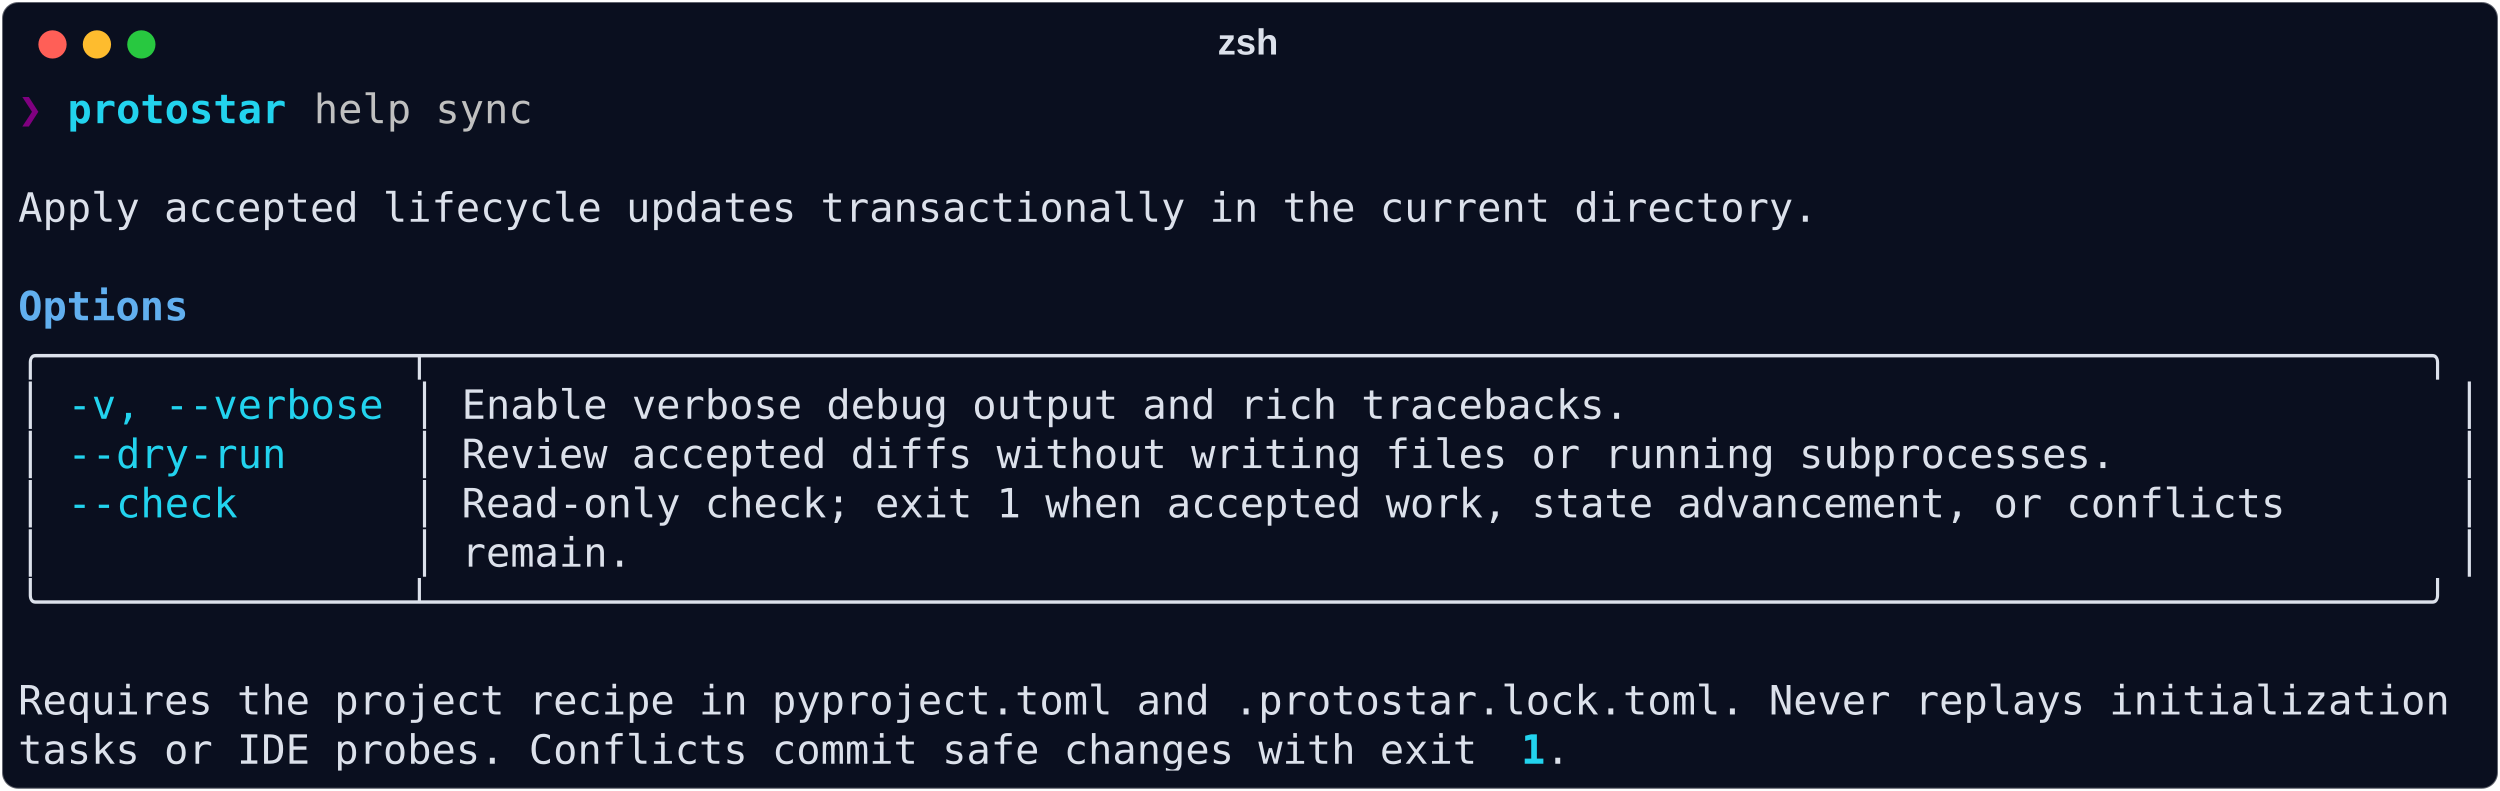
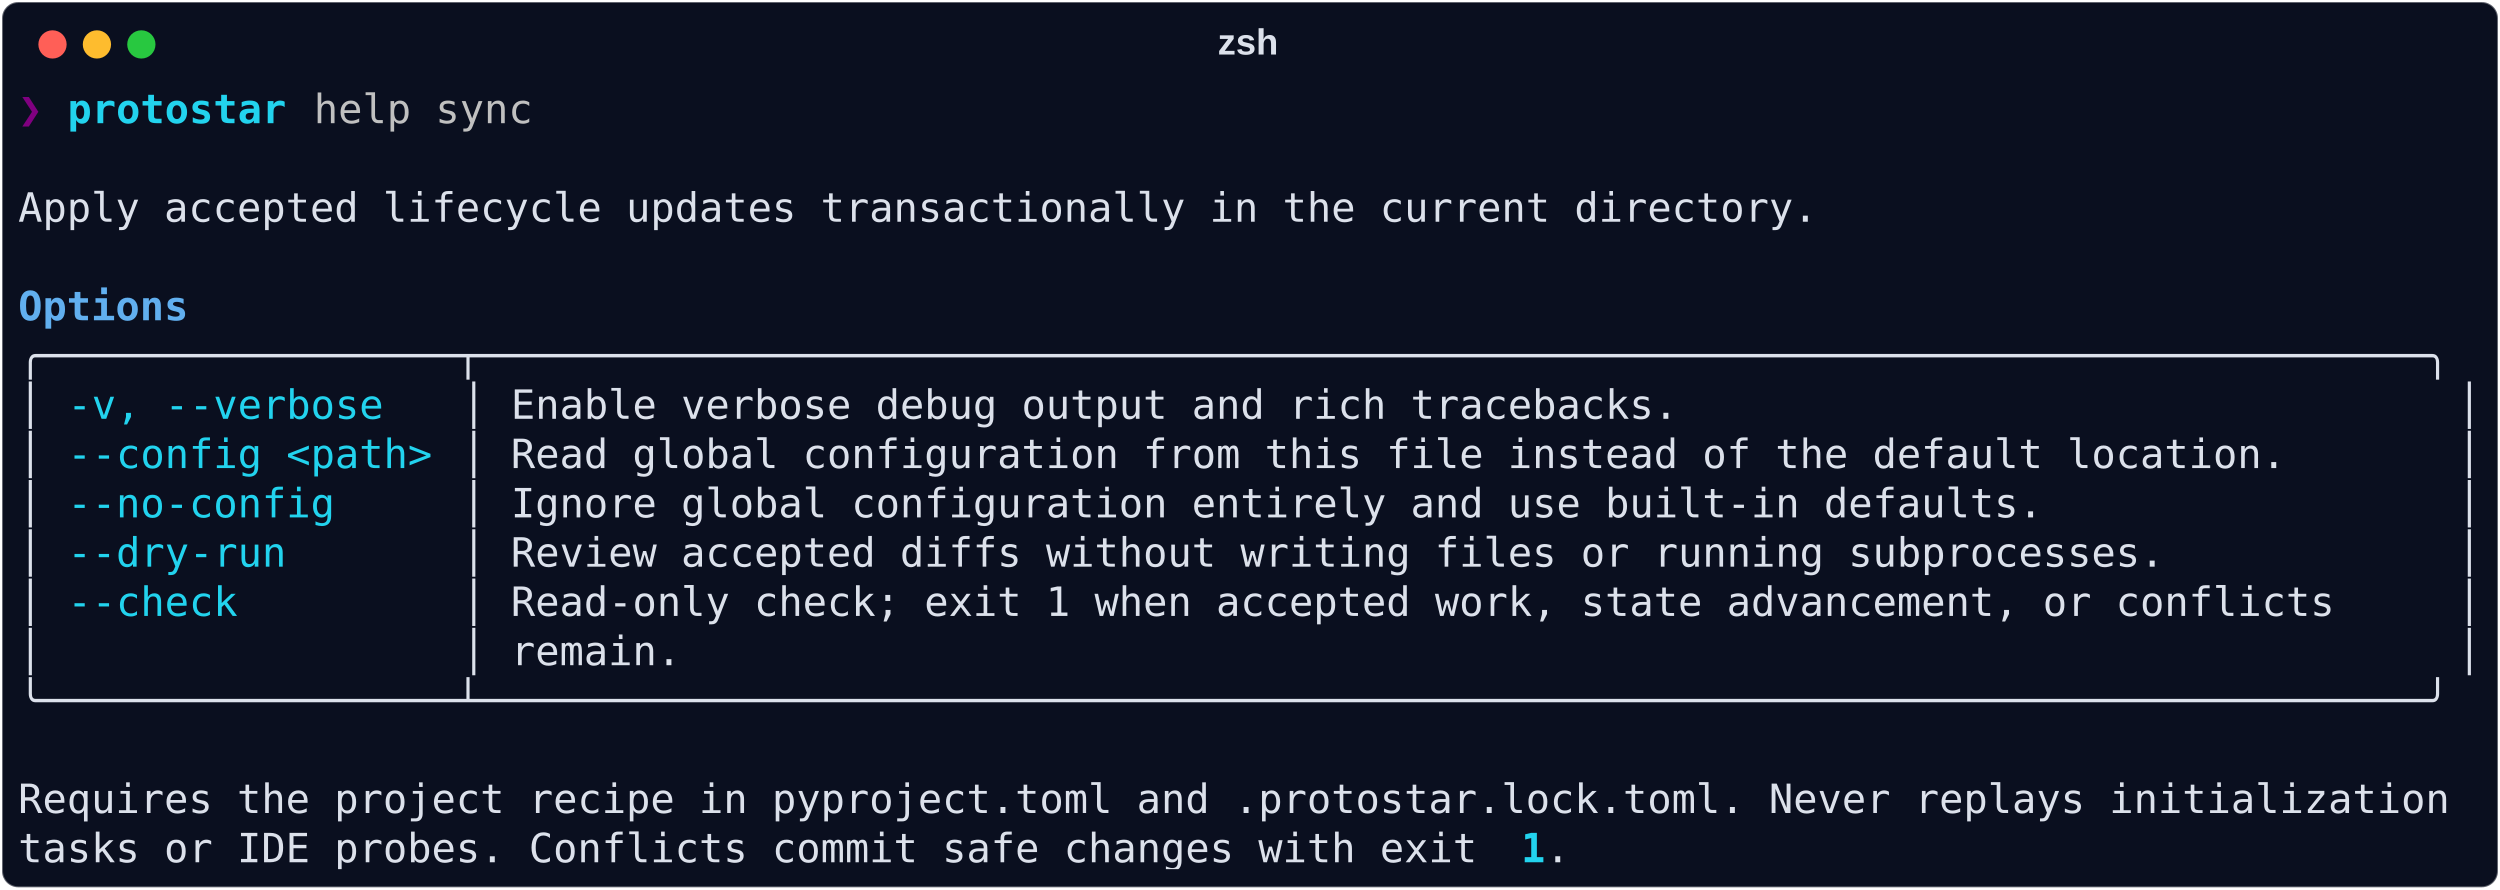
- <svg xmlns="http://www.w3.org/2000/svg" class="rich-terminal" viewBox="0 0 1238 391.6">
+ <svg xmlns="http://www.w3.org/2000/svg" class="rich-terminal" viewBox="0 0 1238 440.4">
  <style>

    @font-face {
        font-family: "Fira Code";
        src: local("FiraCode-Regular"),
                url("https://cdnjs.cloudflare.com/ajax/libs/firacode/6.2.0/woff2/FiraCode-Regular.woff2") format("woff2"),
                url("https://cdnjs.cloudflare.com/ajax/libs/firacode/6.2.0/woff/FiraCode-Regular.woff") format("woff");
        font-style: normal;
        font-weight: 400;
    }
    @font-face {
        font-family: "Fira Code";
        src: local("FiraCode-Bold"),
                url("https://cdnjs.cloudflare.com/ajax/libs/firacode/6.2.0/woff2/FiraCode-Bold.woff2") format("woff2"),
                url("https://cdnjs.cloudflare.com/ajax/libs/firacode/6.2.0/woff/FiraCode-Bold.woff") format("woff");
        font-style: bold;
        font-weight: 700;
    }

    .cli_sync_help-matrix {
        font-family: Fira Code, monospace;
        font-size: 20px;
        line-height: 24.4px;
        font-variant-east-asian: full-width;
    }

    .cli_sync_help-title {
        font-size: 18px;
        font-weight: bold;
        font-family: arial;
    }

    .cli_sync_help-r1 { fill: #800080;font-weight: bold }
.cli_sync_help-r2 { fill: #22d3ee;font-weight: bold }
.cli_sync_help-r3 { fill: #c0c0c0 }
.cli_sync_help-r4 { fill: #dce1eb }
.cli_sync_help-r5 { fill: #61afef;font-weight: bold }
.cli_sync_help-r6 { fill: #22d3ee }
    </style>
  <defs>
    <clipPath id="cli_sync_help-clip-terminal">
-       <rect x="0" y="0" width="1219.0" height="340.6" />
+       <rect x="0" y="0" width="1219.0" height="389.4" />
    </clipPath>
    <clipPath id="cli_sync_help-line-0">
      <rect x="0" y="1.5" width="1220" height="24.65" />
    </clipPath>
    <clipPath id="cli_sync_help-line-1">
      <rect x="0" y="25.9" width="1220" height="24.65" />
    </clipPath>
    <clipPath id="cli_sync_help-line-2">
      <rect x="0" y="50.3" width="1220" height="24.65" />
    </clipPath>
    <clipPath id="cli_sync_help-line-3">
      <rect x="0" y="74.7" width="1220" height="24.65" />
    </clipPath>
    <clipPath id="cli_sync_help-line-4">
      <rect x="0" y="99.1" width="1220" height="24.65" />
    </clipPath>
    <clipPath id="cli_sync_help-line-5">
      <rect x="0" y="123.5" width="1220" height="24.65" />
    </clipPath>
    <clipPath id="cli_sync_help-line-6">
      <rect x="0" y="147.9" width="1220" height="24.65" />
    </clipPath>
    <clipPath id="cli_sync_help-line-7">
      <rect x="0" y="172.3" width="1220" height="24.65" />
    </clipPath>
    <clipPath id="cli_sync_help-line-8">
      <rect x="0" y="196.7" width="1220" height="24.65" />
    </clipPath>
    <clipPath id="cli_sync_help-line-9">
      <rect x="0" y="221.1" width="1220" height="24.65" />
    </clipPath>
    <clipPath id="cli_sync_help-line-10">
      <rect x="0" y="245.5" width="1220" height="24.65" />
    </clipPath>
    <clipPath id="cli_sync_help-line-11">
      <rect x="0" y="269.9" width="1220" height="24.65" />
    </clipPath>
    <clipPath id="cli_sync_help-line-12">
      <rect x="0" y="294.3" width="1220" height="24.65" />
    </clipPath>
+     <clipPath id="cli_sync_help-line-13">
+       <rect x="0" y="318.7" width="1220" height="24.65" />
+     </clipPath>
+     <clipPath id="cli_sync_help-line-14">
+       <rect x="0" y="343.1" width="1220" height="24.65" />
+     </clipPath>
  </defs>
-   <rect fill="#0a0f1f" stroke="rgba(255,255,255,0.35)" stroke-width="1" x="1" y="1" width="1236" height="389.6" rx="8" />
+   <rect fill="#0a0f1f" stroke="rgba(255,255,255,0.35)" stroke-width="1" x="1" y="1" width="1236" height="438.4" rx="8" />
  <text class="cli_sync_help-title" fill="#dce1eb" text-anchor="middle" x="618" y="27">zsh</text>
  <g transform="translate(26,22)">
    <circle cx="0" cy="0" r="7" fill="#ff5f57" />
    <circle cx="22" cy="0" r="7" fill="#febc2e" />
    <circle cx="44" cy="0" r="7" fill="#28c840" />
  </g>
  <g transform="translate(9, 41)" clip-path="url(#cli_sync_help-clip-terminal)">
    <g class="cli_sync_help-matrix">
      <text class="cli_sync_help-r1" x="0" y="20" textLength="24.4" clip-path="url(#cli_sync_help-line-0)">❯ </text>
      <text class="cli_sync_help-r2" x="24.4" y="20" textLength="122" clip-path="url(#cli_sync_help-line-0)">protostar </text>
      <text class="cli_sync_help-r3" x="146.4" y="20" textLength="109.8" clip-path="url(#cli_sync_help-line-0)">help sync</text>
      <text class="cli_sync_help-r4" x="1220" y="20" textLength="12.2" clip-path="url(#cli_sync_help-line-0)">
</text>
      <text class="cli_sync_help-r4" x="1220" y="44.4" textLength="12.2" clip-path="url(#cli_sync_help-line-1)">
</text>
      <text class="cli_sync_help-r4" x="0" y="68.8" textLength="902.8" clip-path="url(#cli_sync_help-line-2)">Apply accepted lifecycle updates transactionally in the current directory.</text>
      <text class="cli_sync_help-r4" x="1220" y="68.8" textLength="12.2" clip-path="url(#cli_sync_help-line-2)">
</text>
      <text class="cli_sync_help-r4" x="1220" y="93.2" textLength="12.2" clip-path="url(#cli_sync_help-line-3)">
</text>
      <text class="cli_sync_help-r5" x="0" y="117.6" textLength="1220" clip-path="url(#cli_sync_help-line-4)">Options                                                                                             </text>
      <text class="cli_sync_help-r4" x="1220" y="117.6" textLength="12.2" clip-path="url(#cli_sync_help-line-4)">
</text>
-       <text class="cli_sync_help-r4" x="0" y="142" textLength="1220" clip-path="url(#cli_sync_help-line-5)">╭───────────────┬──────────────────────────────────────────────────────────────────────────────────╮</text>
+       <text class="cli_sync_help-r4" x="0" y="142" textLength="1220" clip-path="url(#cli_sync_help-line-5)">╭─────────────────┬────────────────────────────────────────────────────────────────────────────────╮</text>
      <text class="cli_sync_help-r4" x="1220" y="142" textLength="12.2" clip-path="url(#cli_sync_help-line-5)">
</text>
      <text class="cli_sync_help-r4" x="0" y="166.4" textLength="12.2" clip-path="url(#cli_sync_help-line-6)">│</text>
-       <text class="cli_sync_help-r6" x="24.4" y="166.4" textLength="158.6" clip-path="url(#cli_sync_help-line-6)">-v, --verbose</text>
-       <text class="cli_sync_help-r4" x="195.2" y="166.4" textLength="12.2" clip-path="url(#cli_sync_help-line-6)">│</text>
-       <text class="cli_sync_help-r4" x="219.6" y="166.4" textLength="976" clip-path="url(#cli_sync_help-line-6)">Enable verbose debug output and rich tracebacks.                                </text>
+       <text class="cli_sync_help-r6" x="24.4" y="166.4" textLength="183" clip-path="url(#cli_sync_help-line-6)">-v, --verbose  </text>
+       <text class="cli_sync_help-r4" x="219.6" y="166.4" textLength="12.2" clip-path="url(#cli_sync_help-line-6)">│</text>
+       <text class="cli_sync_help-r4" x="244" y="166.4" textLength="951.6" clip-path="url(#cli_sync_help-line-6)">Enable verbose debug output and rich tracebacks.                              </text>
      <text class="cli_sync_help-r4" x="1207.8" y="166.4" textLength="12.2" clip-path="url(#cli_sync_help-line-6)">│</text>
      <text class="cli_sync_help-r4" x="1220" y="166.4" textLength="12.2" clip-path="url(#cli_sync_help-line-6)">
</text>
      <text class="cli_sync_help-r4" x="0" y="190.8" textLength="12.2" clip-path="url(#cli_sync_help-line-7)">│</text>
-       <text class="cli_sync_help-r6" x="24.4" y="190.8" textLength="158.6" clip-path="url(#cli_sync_help-line-7)">--dry-run    </text>
-       <text class="cli_sync_help-r4" x="195.2" y="190.8" textLength="12.2" clip-path="url(#cli_sync_help-line-7)">│</text>
-       <text class="cli_sync_help-r4" x="219.6" y="190.8" textLength="976" clip-path="url(#cli_sync_help-line-7)">Review accepted diffs without writing files or running subprocesses.            </text>
+       <text class="cli_sync_help-r6" x="24.4" y="190.8" textLength="183" clip-path="url(#cli_sync_help-line-7)">--config &lt;path&gt;</text>
+       <text class="cli_sync_help-r4" x="219.6" y="190.8" textLength="12.2" clip-path="url(#cli_sync_help-line-7)">│</text>
+       <text class="cli_sync_help-r4" x="244" y="190.8" textLength="951.6" clip-path="url(#cli_sync_help-line-7)">Read global configuration from this file instead of the default location.     </text>
      <text class="cli_sync_help-r4" x="1207.8" y="190.8" textLength="12.2" clip-path="url(#cli_sync_help-line-7)">│</text>
      <text class="cli_sync_help-r4" x="1220" y="190.8" textLength="12.2" clip-path="url(#cli_sync_help-line-7)">
</text>
      <text class="cli_sync_help-r4" x="0" y="215.2" textLength="12.2" clip-path="url(#cli_sync_help-line-8)">│</text>
-       <text class="cli_sync_help-r6" x="24.4" y="215.2" textLength="158.6" clip-path="url(#cli_sync_help-line-8)">--check      </text>
-       <text class="cli_sync_help-r4" x="195.2" y="215.2" textLength="12.2" clip-path="url(#cli_sync_help-line-8)">│</text>
-       <text class="cli_sync_help-r4" x="219.6" y="215.2" textLength="976" clip-path="url(#cli_sync_help-line-8)">Read-only check; exit 1 when accepted work, state advancement, or conflicts     </text>
+       <text class="cli_sync_help-r6" x="24.4" y="215.2" textLength="183" clip-path="url(#cli_sync_help-line-8)">--no-config    </text>
+       <text class="cli_sync_help-r4" x="219.6" y="215.2" textLength="12.2" clip-path="url(#cli_sync_help-line-8)">│</text>
+       <text class="cli_sync_help-r4" x="244" y="215.2" textLength="951.6" clip-path="url(#cli_sync_help-line-8)">Ignore global configuration entirely and use built-in defaults.               </text>
      <text class="cli_sync_help-r4" x="1207.8" y="215.2" textLength="12.2" clip-path="url(#cli_sync_help-line-8)">│</text>
      <text class="cli_sync_help-r4" x="1220" y="215.2" textLength="12.2" clip-path="url(#cli_sync_help-line-8)">
</text>
      <text class="cli_sync_help-r4" x="0" y="239.6" textLength="12.2" clip-path="url(#cli_sync_help-line-9)">│</text>
-       <text class="cli_sync_help-r4" x="195.2" y="239.6" textLength="12.2" clip-path="url(#cli_sync_help-line-9)">│</text>
-       <text class="cli_sync_help-r4" x="219.6" y="239.6" textLength="976" clip-path="url(#cli_sync_help-line-9)">remain.                                                                         </text>
+       <text class="cli_sync_help-r6" x="24.4" y="239.6" textLength="183" clip-path="url(#cli_sync_help-line-9)">--dry-run      </text>
+       <text class="cli_sync_help-r4" x="219.6" y="239.6" textLength="12.2" clip-path="url(#cli_sync_help-line-9)">│</text>
+       <text class="cli_sync_help-r4" x="244" y="239.6" textLength="951.6" clip-path="url(#cli_sync_help-line-9)">Review accepted diffs without writing files or running subprocesses.          </text>
      <text class="cli_sync_help-r4" x="1207.8" y="239.6" textLength="12.2" clip-path="url(#cli_sync_help-line-9)">│</text>
      <text class="cli_sync_help-r4" x="1220" y="239.6" textLength="12.2" clip-path="url(#cli_sync_help-line-9)">
</text>
-       <text class="cli_sync_help-r4" x="0" y="264" textLength="1220" clip-path="url(#cli_sync_help-line-10)">╰───────────────┴──────────────────────────────────────────────────────────────────────────────────╯</text>
+       <text class="cli_sync_help-r4" x="0" y="264" textLength="12.2" clip-path="url(#cli_sync_help-line-10)">│</text>
+       <text class="cli_sync_help-r6" x="24.4" y="264" textLength="183" clip-path="url(#cli_sync_help-line-10)">--check        </text>
+       <text class="cli_sync_help-r4" x="219.6" y="264" textLength="12.2" clip-path="url(#cli_sync_help-line-10)">│</text>
+       <text class="cli_sync_help-r4" x="244" y="264" textLength="951.6" clip-path="url(#cli_sync_help-line-10)">Read-only check; exit 1 when accepted work, state advancement, or conflicts   </text>
+       <text class="cli_sync_help-r4" x="1207.8" y="264" textLength="12.2" clip-path="url(#cli_sync_help-line-10)">│</text>
      <text class="cli_sync_help-r4" x="1220" y="264" textLength="12.2" clip-path="url(#cli_sync_help-line-10)">
</text>
+       <text class="cli_sync_help-r4" x="0" y="288.4" textLength="12.2" clip-path="url(#cli_sync_help-line-11)">│</text>
+       <text class="cli_sync_help-r4" x="219.6" y="288.4" textLength="12.2" clip-path="url(#cli_sync_help-line-11)">│</text>
+       <text class="cli_sync_help-r4" x="244" y="288.4" textLength="951.6" clip-path="url(#cli_sync_help-line-11)">remain.                                                                       </text>
+       <text class="cli_sync_help-r4" x="1207.8" y="288.4" textLength="12.2" clip-path="url(#cli_sync_help-line-11)">│</text>
      <text class="cli_sync_help-r4" x="1220" y="288.4" textLength="12.2" clip-path="url(#cli_sync_help-line-11)">
</text>
-       <text class="cli_sync_help-r4" x="0" y="312.8" textLength="1220" clip-path="url(#cli_sync_help-line-12)">Requires the project recipe in pyproject.toml and .protostar.lock.toml. Never replays initialization</text>
+       <text class="cli_sync_help-r4" x="0" y="312.8" textLength="1220" clip-path="url(#cli_sync_help-line-12)">╰─────────────────┴────────────────────────────────────────────────────────────────────────────────╯</text>
      <text class="cli_sync_help-r4" x="1220" y="312.8" textLength="12.2" clip-path="url(#cli_sync_help-line-12)">
</text>
-       <text class="cli_sync_help-r4" x="0" y="337.2" textLength="744.2" clip-path="url(#cli_sync_help-line-13)">tasks or IDE probes. Conflicts commit safe changes with exit </text>
-       <text class="cli_sync_help-r2" x="744.2" y="337.2" textLength="12.2" clip-path="url(#cli_sync_help-line-13)">1</text>
-       <text class="cli_sync_help-r4" x="756.4" y="337.2" textLength="12.2" clip-path="url(#cli_sync_help-line-13)">.</text>
      <text class="cli_sync_help-r4" x="1220" y="337.2" textLength="12.2" clip-path="url(#cli_sync_help-line-13)">
+ </text>
+       <text class="cli_sync_help-r4" x="0" y="361.6" textLength="1220" clip-path="url(#cli_sync_help-line-14)">Requires the project recipe in pyproject.toml and .protostar.lock.toml. Never replays initialization</text>
+       <text class="cli_sync_help-r4" x="1220" y="361.6" textLength="12.2" clip-path="url(#cli_sync_help-line-14)">
+ </text>
+       <text class="cli_sync_help-r4" x="0" y="386" textLength="744.2" clip-path="url(#cli_sync_help-line-15)">tasks or IDE probes. Conflicts commit safe changes with exit </text>
+       <text class="cli_sync_help-r2" x="744.2" y="386" textLength="12.2" clip-path="url(#cli_sync_help-line-15)">1</text>
+       <text class="cli_sync_help-r4" x="756.4" y="386" textLength="12.2" clip-path="url(#cli_sync_help-line-15)">.</text>
+       <text class="cli_sync_help-r4" x="1220" y="386" textLength="12.2" clip-path="url(#cli_sync_help-line-15)">
</text>
    </g>
  </g>
</svg>
